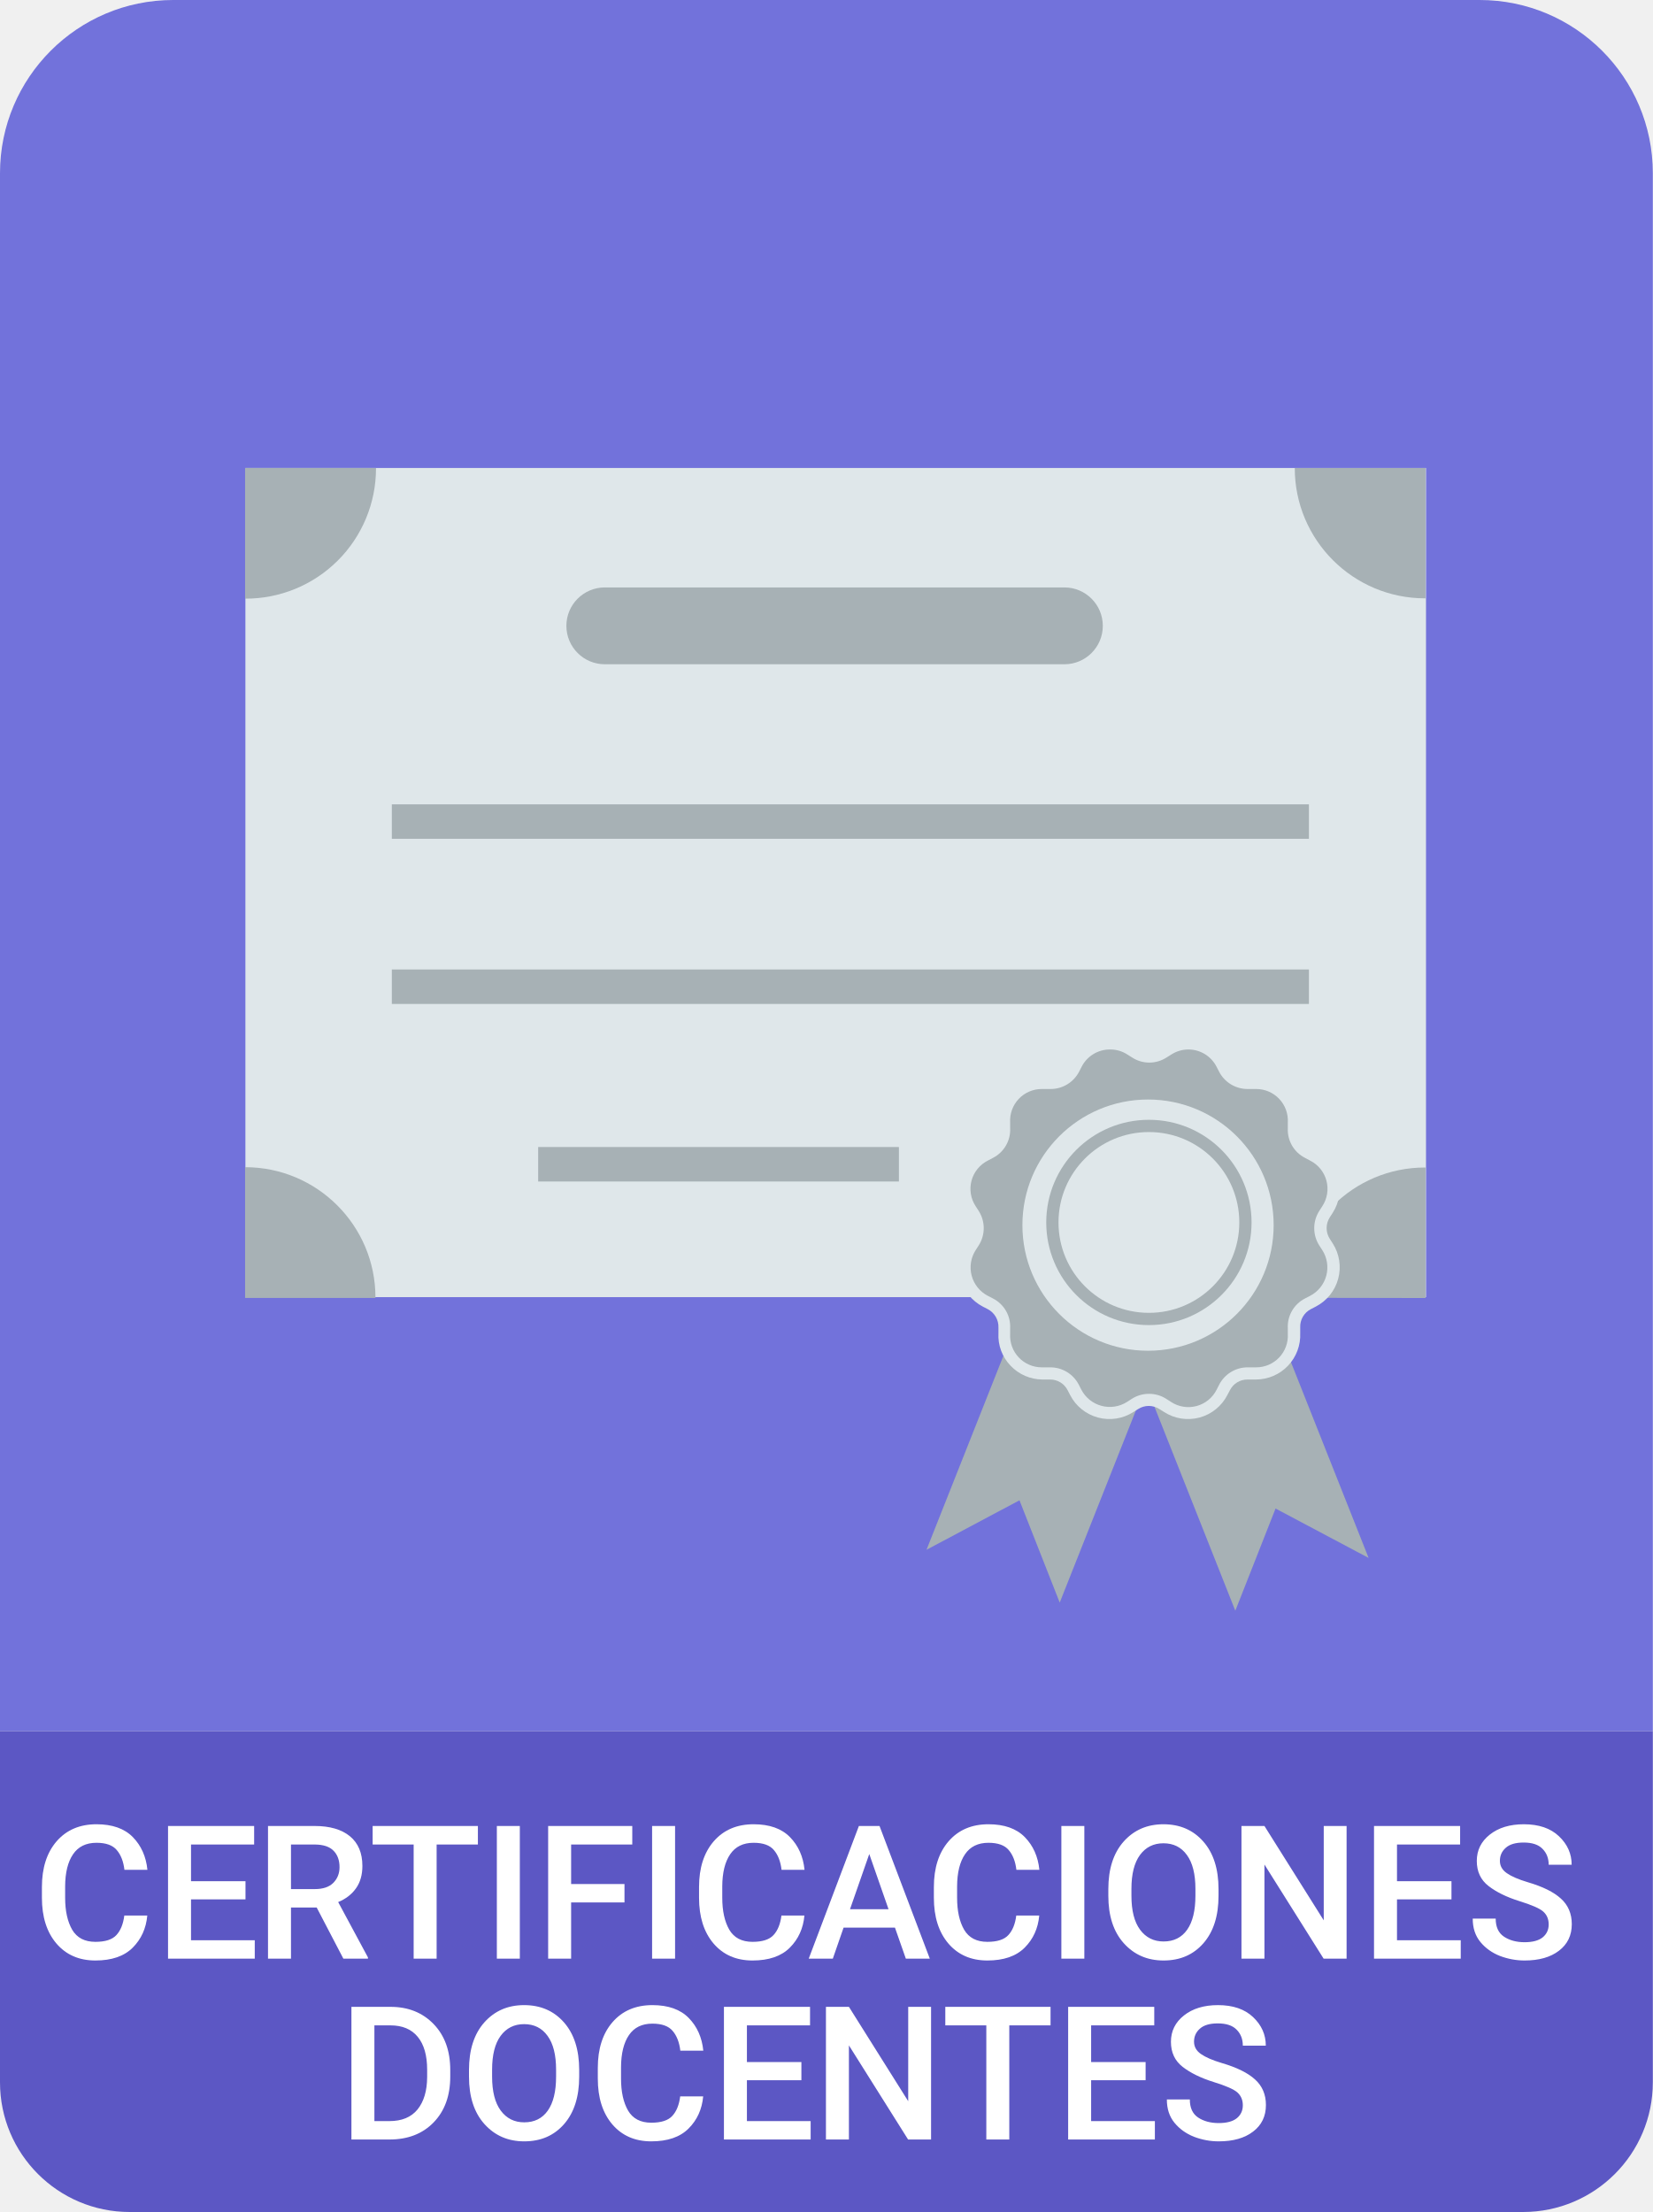
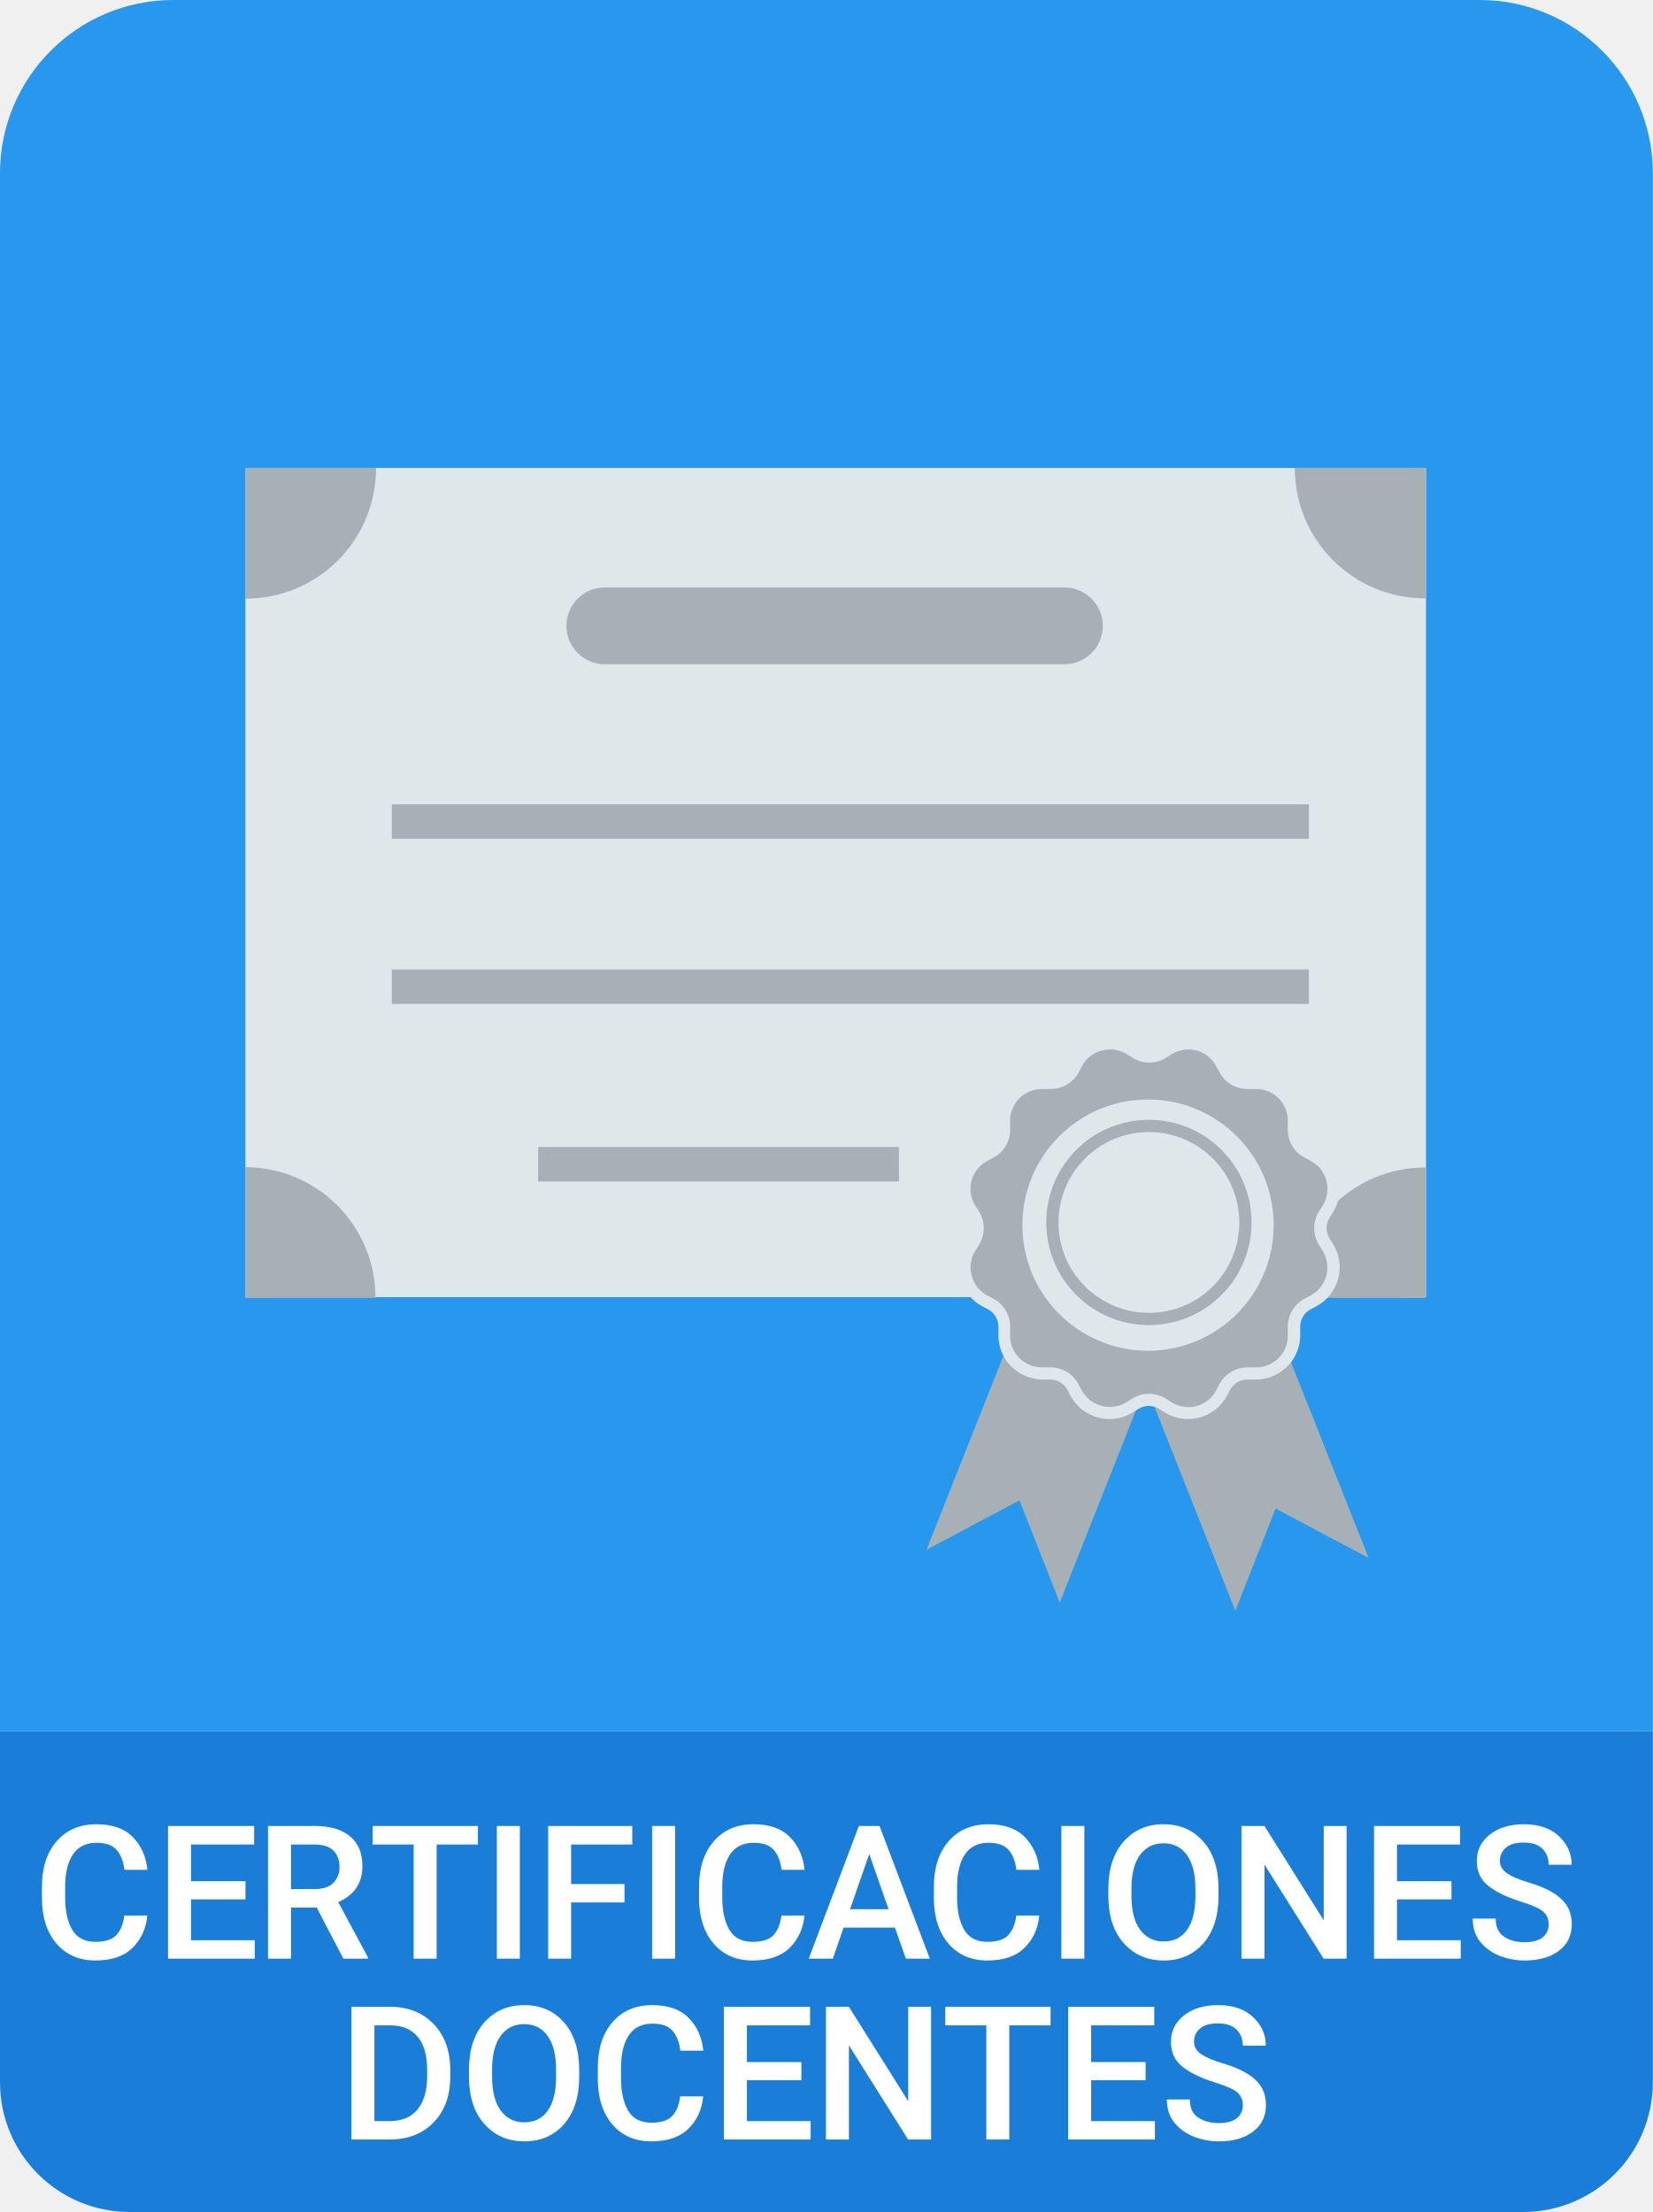
<svg xmlns="http://www.w3.org/2000/svg" viewBox="0 0 209.06 279.82">
  <defs>
-     <style>.cls-1{fill:#7272db;}.cls-2{fill:#5c57c4;}.cls-3{font-size:23.6px;fill:#fff;font-family:Roboto-Medium, Roboto;font-weight:500;}.cls-4{letter-spacing:-0.02em;}.cls-5{letter-spacing:-0.01em;}.cls-6{letter-spacing:-0.01em;}.cls-7{letter-spacing:0em;}.cls-8{fill:#dfe7ea;}.cls-9{fill:#a7b1b5;}.cls-10{fill:none;stroke:#a7b1b5;stroke-miterlimit:10;stroke-width:1.55px;}</style>
+     <style>.cls-1{fill:#2898ee;}.cls-2{fill:#1a7ed8;}.cls-3{font-size:23.6px;fill:#fff;font-family:Roboto-Medium, Roboto;font-weight:500;}.cls-4{letter-spacing:-0.02em;}.cls-5{letter-spacing:-0.01em;}.cls-6{letter-spacing:-0.01em;}.cls-7{letter-spacing:0em;}.cls-8{fill:#dfe7ea;}.cls-9{fill:#a7b1b5;}.cls-10{fill:none;stroke:#a7b1b5;stroke-miterlimit:10;stroke-width:1.55px;}</style>
  </defs>
  <g id="Capa_2" data-name="Capa 2">
    <g id="Capa_1-2" data-name="Capa 1">
      <path class="cls-1" d="M209.06,219H0V21.9A21.91,21.91,0,0,1,21.9,0H187.15a21.91,21.91,0,0,1,21.91,21.9Z" />
      <path class="cls-2" d="M192.65,279.82H16.4A16.4,16.4,0,0,1,0,263.42V219H209.06v44.41A16.41,16.41,0,0,1,192.65,279.82Z" />
      <text class="cls-3" transform="translate(4.13 247.77)">CE<tspan class="cls-4" x="28.05" y="0">R</tspan>
        <tspan x="42.49" y="0">TIFIC</tspan>
        <tspan class="cls-5" x="97.96" y="0">A</tspan>
        <tspan x="112.82" y="0">CIONES</tspan>
        <tspan x="38.6" y="22.88">DOCE</tspan>
        <tspan class="cls-6" x="98.62" y="22.88">N</tspan>
        <tspan class="cls-7" x="114.92" y="22.88">TES</tspan>
      </text>
      <rect class="cls-8" x="31.04" y="59.2" width="149.33" height="104.89" />
      <rect class="cls-9" x="49.56" y="101.75" width="116" height="4.36" />
      <rect class="cls-9" x="49.56" y="122.64" width="116" height="4.36" />
      <rect class="cls-9" x="68.07" y="145.1" width="45.63" height="4.36" />
      <rect class="cls-9" x="71.64" y="74.31" width="67.85" height="9.72" rx="4.86" />
      <path class="cls-9" d="M31,75.73h0A16.48,16.48,0,0,0,47.56,59.26s0,0,0-.06H31Z" />
      <path class="cls-9" d="M163.77,59.21v0a16.48,16.48,0,0,0,16.48,16.48h.06V59.21Z" />
      <path class="cls-9" d="M31,147.65h0a16.49,16.49,0,0,1,16.49,16.49.43.43,0,0,0,0,.05H31Z" />
      <path class="cls-9" d="M163.77,164.17v0a16.48,16.48,0,0,1,16.48-16.48h.06v16.51Z" />
      <polygon class="cls-9" points="134.04 202.73 128.95 189.79 117.19 196.05 135.18 150.66 152.03 157.34 134.04 202.73" />
      <polygon class="cls-9" points="156.25 203.76 161.34 190.83 173.11 197.08 155.11 151.69 138.26 158.37 156.25 203.76" />
      <path class="cls-9" d="M150.28,178.67a4.81,4.81,0,0,1-2.6-.76l-.59-.38a3.27,3.27,0,0,0-3.54,0l-.58.38a4.84,4.84,0,0,1-6.9-1.85l-.32-.62a3.27,3.27,0,0,0-2.91-1.77l-1.08,0a4.82,4.82,0,0,1-4.82-5.05l0-.7a3.29,3.29,0,0,0-1.76-3.06l-.63-.32a4.84,4.84,0,0,1-1.84-6.9l.38-.59a3.31,3.31,0,0,0,0-3.53l-.38-.59a4.82,4.82,0,0,1,1.84-6.89l.63-.33a3.27,3.27,0,0,0,1.76-3.06l0-.7a4.84,4.84,0,0,1,4.82-5.05H132l.85,0a3.27,3.27,0,0,0,2.91-1.77l.32-.62a4.84,4.84,0,0,1,6.9-1.85l.59.38a3.21,3.21,0,0,0,1.76.52,3.27,3.27,0,0,0,1.77-.52l.59-.38a4.83,4.83,0,0,1,6.89,1.85l.32.62A3.27,3.27,0,0,0,157.8,137l1.08,0A4.84,4.84,0,0,1,163.7,142l0,.7a3.26,3.26,0,0,0,1.77,3.06l.62.33a4.84,4.84,0,0,1,1.85,6.89l-.38.59a3.27,3.27,0,0,0,0,3.53l.38.59a4.85,4.85,0,0,1-1.85,6.9l-.62.32a3.28,3.28,0,0,0-1.77,3.06l0,.7a4.82,4.82,0,0,1-4.82,5.05h-.23l-.85,0a3.27,3.27,0,0,0-2.91,1.77l-.32.62A4.81,4.81,0,0,1,150.28,178.67Z" />
      <path class="cls-8" d="M150.28,132.76a4,4,0,0,1,3.6,2.19l.32.62a4.05,4.05,0,0,0,3.6,2.19H158l.7,0h.19a4,4,0,0,1,4,4.24l0,.7a4,4,0,0,0,2.19,3.78l.62.33a4,4,0,0,1,1.55,5.78l-.38.59a4.06,4.06,0,0,0,0,4.37l.38.59a4.05,4.05,0,0,1-1.55,5.79l-.62.32a4,4,0,0,0-2.19,3.78l0,.71a4,4,0,0,1-4,4.23h-.19l-.7,0h-.19a4.05,4.05,0,0,0-3.6,2.19l-.32.63a4,4,0,0,1-5.78,1.55l-.59-.38a4,4,0,0,0-2.19-.64,4,4,0,0,0-2.18.64l-.59.38a4.06,4.06,0,0,1-5.79-1.55l-.32-.63a4.05,4.05,0,0,0-3.6-2.19h-.19l-.7,0h-.19a4,4,0,0,1-4-4.23l0-.71a4,4,0,0,0-2.19-3.78l-.62-.32a4.05,4.05,0,0,1-1.55-5.79l.38-.59a4.06,4.06,0,0,0,0-4.37l-.38-.59a4,4,0,0,1,1.55-5.78l.62-.33a4,4,0,0,0,2.19-3.78l0-.7a4,4,0,0,1,4-4.24H132l.7,0h.19a4.05,4.05,0,0,0,3.6-2.19l.32-.62a4,4,0,0,1,3.6-2.19,3.93,3.93,0,0,1,2.19.64l.59.37a4,4,0,0,0,2.18.65,4.05,4.05,0,0,0,2.19-.65l.59-.37a4,4,0,0,1,2.18-.64m0-1.56a5.58,5.58,0,0,0-3,.89l-.59.38a2.56,2.56,0,0,1-1.35.39,2.58,2.58,0,0,1-1.35-.39l-.59-.38a5.59,5.59,0,0,0-8,2.14l-.32.62a2.47,2.47,0,0,1-2.22,1.35h-.12l-.7,0h-.26a5.64,5.64,0,0,0-4,1.74,5.5,5.5,0,0,0-1.54,4.13l0,.7a2.51,2.51,0,0,1-1.35,2.33l-.62.32a5.62,5.62,0,0,0-2.15,8l.38.59a2.47,2.47,0,0,1,0,2.69l-.38.59a5.62,5.62,0,0,0,2.15,8l.62.32a2.52,2.52,0,0,1,1.35,2.33l0,.7a5.5,5.5,0,0,0,1.54,4.13,5.6,5.6,0,0,0,4,1.74H132l.7,0h.12a2.47,2.47,0,0,1,2.22,1.35l.32.62a5.59,5.59,0,0,0,8,2.14l.59-.37a2.51,2.51,0,0,1,1.35-.4,2.48,2.48,0,0,1,1.35.4l.59.37a5.59,5.59,0,0,0,8-2.14l.33-.62a2.46,2.46,0,0,1,2.21-1.35h.12l.7,0h.26a5.62,5.62,0,0,0,5.6-5.87l0-.7a2.49,2.49,0,0,1,1.34-2.33l.62-.32a5.6,5.6,0,0,0,2.15-8l-.38-.59a2.51,2.51,0,0,1,0-2.69l.38-.59a5.6,5.6,0,0,0-2.14-8l-.63-.32a2.48,2.48,0,0,1-1.34-2.33l0-.7a5.55,5.55,0,0,0-1.55-4.13,5.64,5.64,0,0,0-4.05-1.74h-.26l-.7,0h-.12a2.47,2.47,0,0,1-2.21-1.34l-.33-.63a5.57,5.57,0,0,0-5-3Z" />
      <circle class="cls-8" cx="145.21" cy="154.98" r="15.89" />
      <circle class="cls-10" cx="145.32" cy="154.64" r="12.21" />
    </g>
  </g>
</svg>
